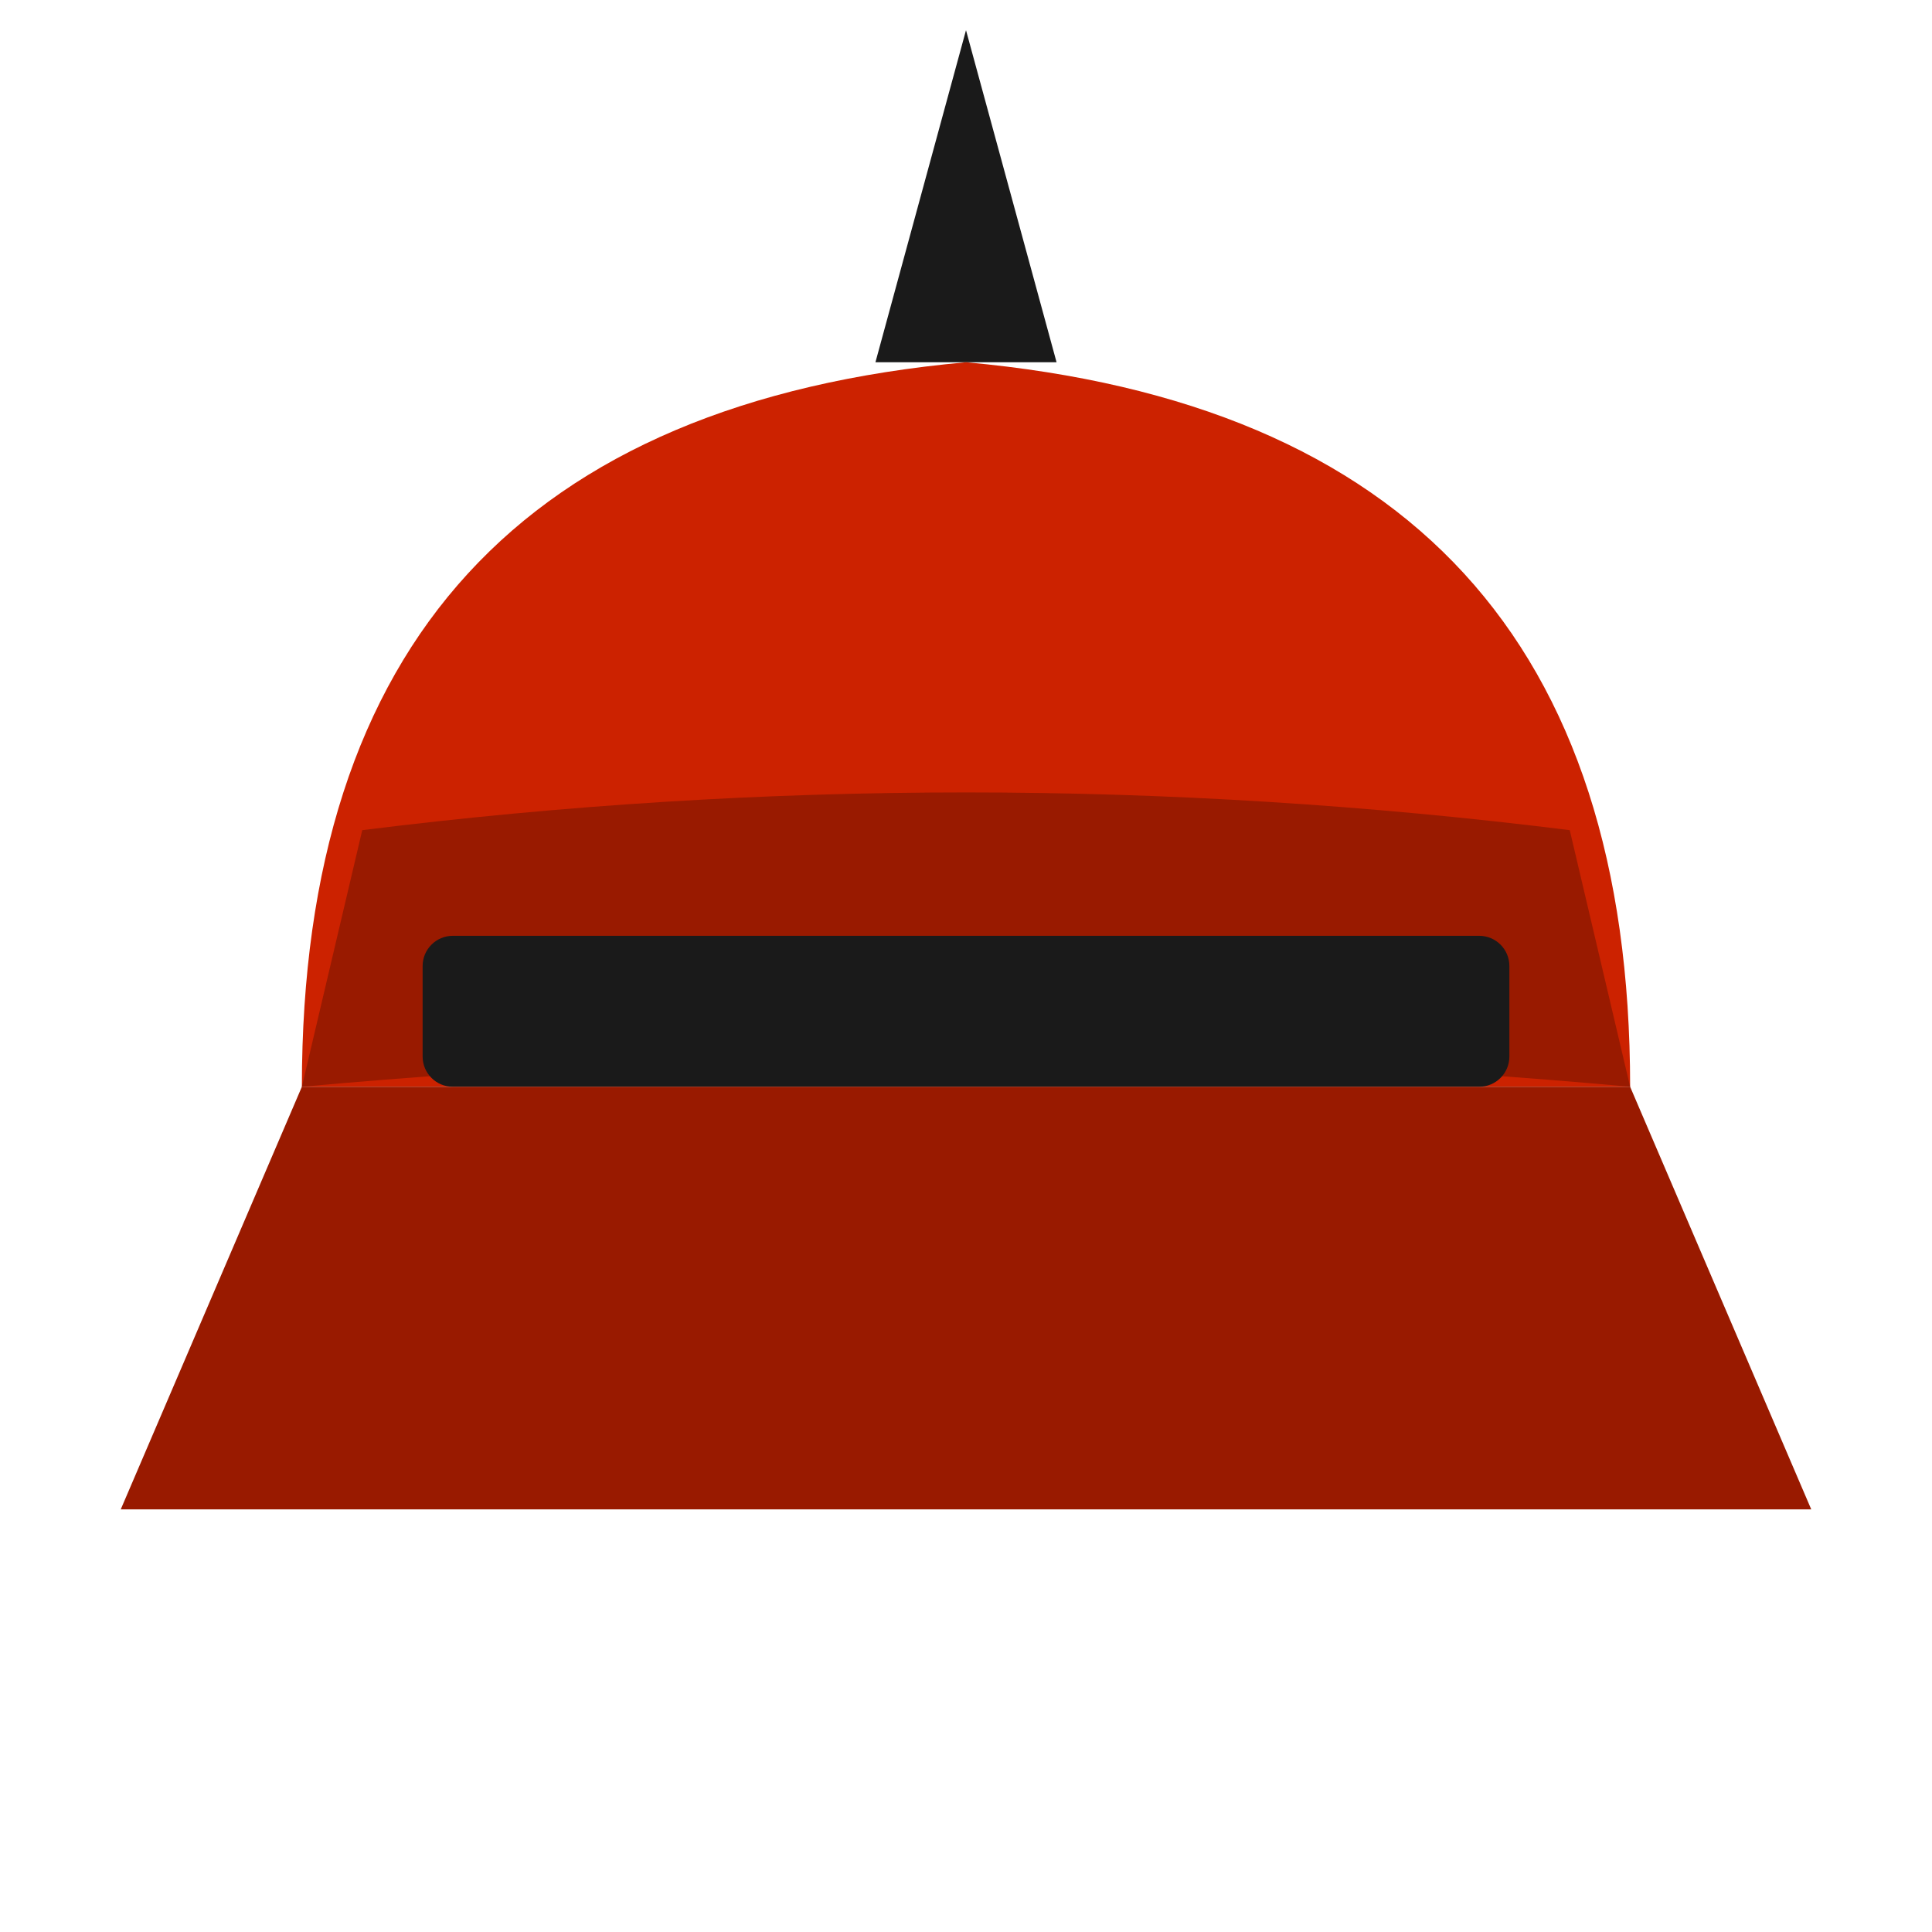
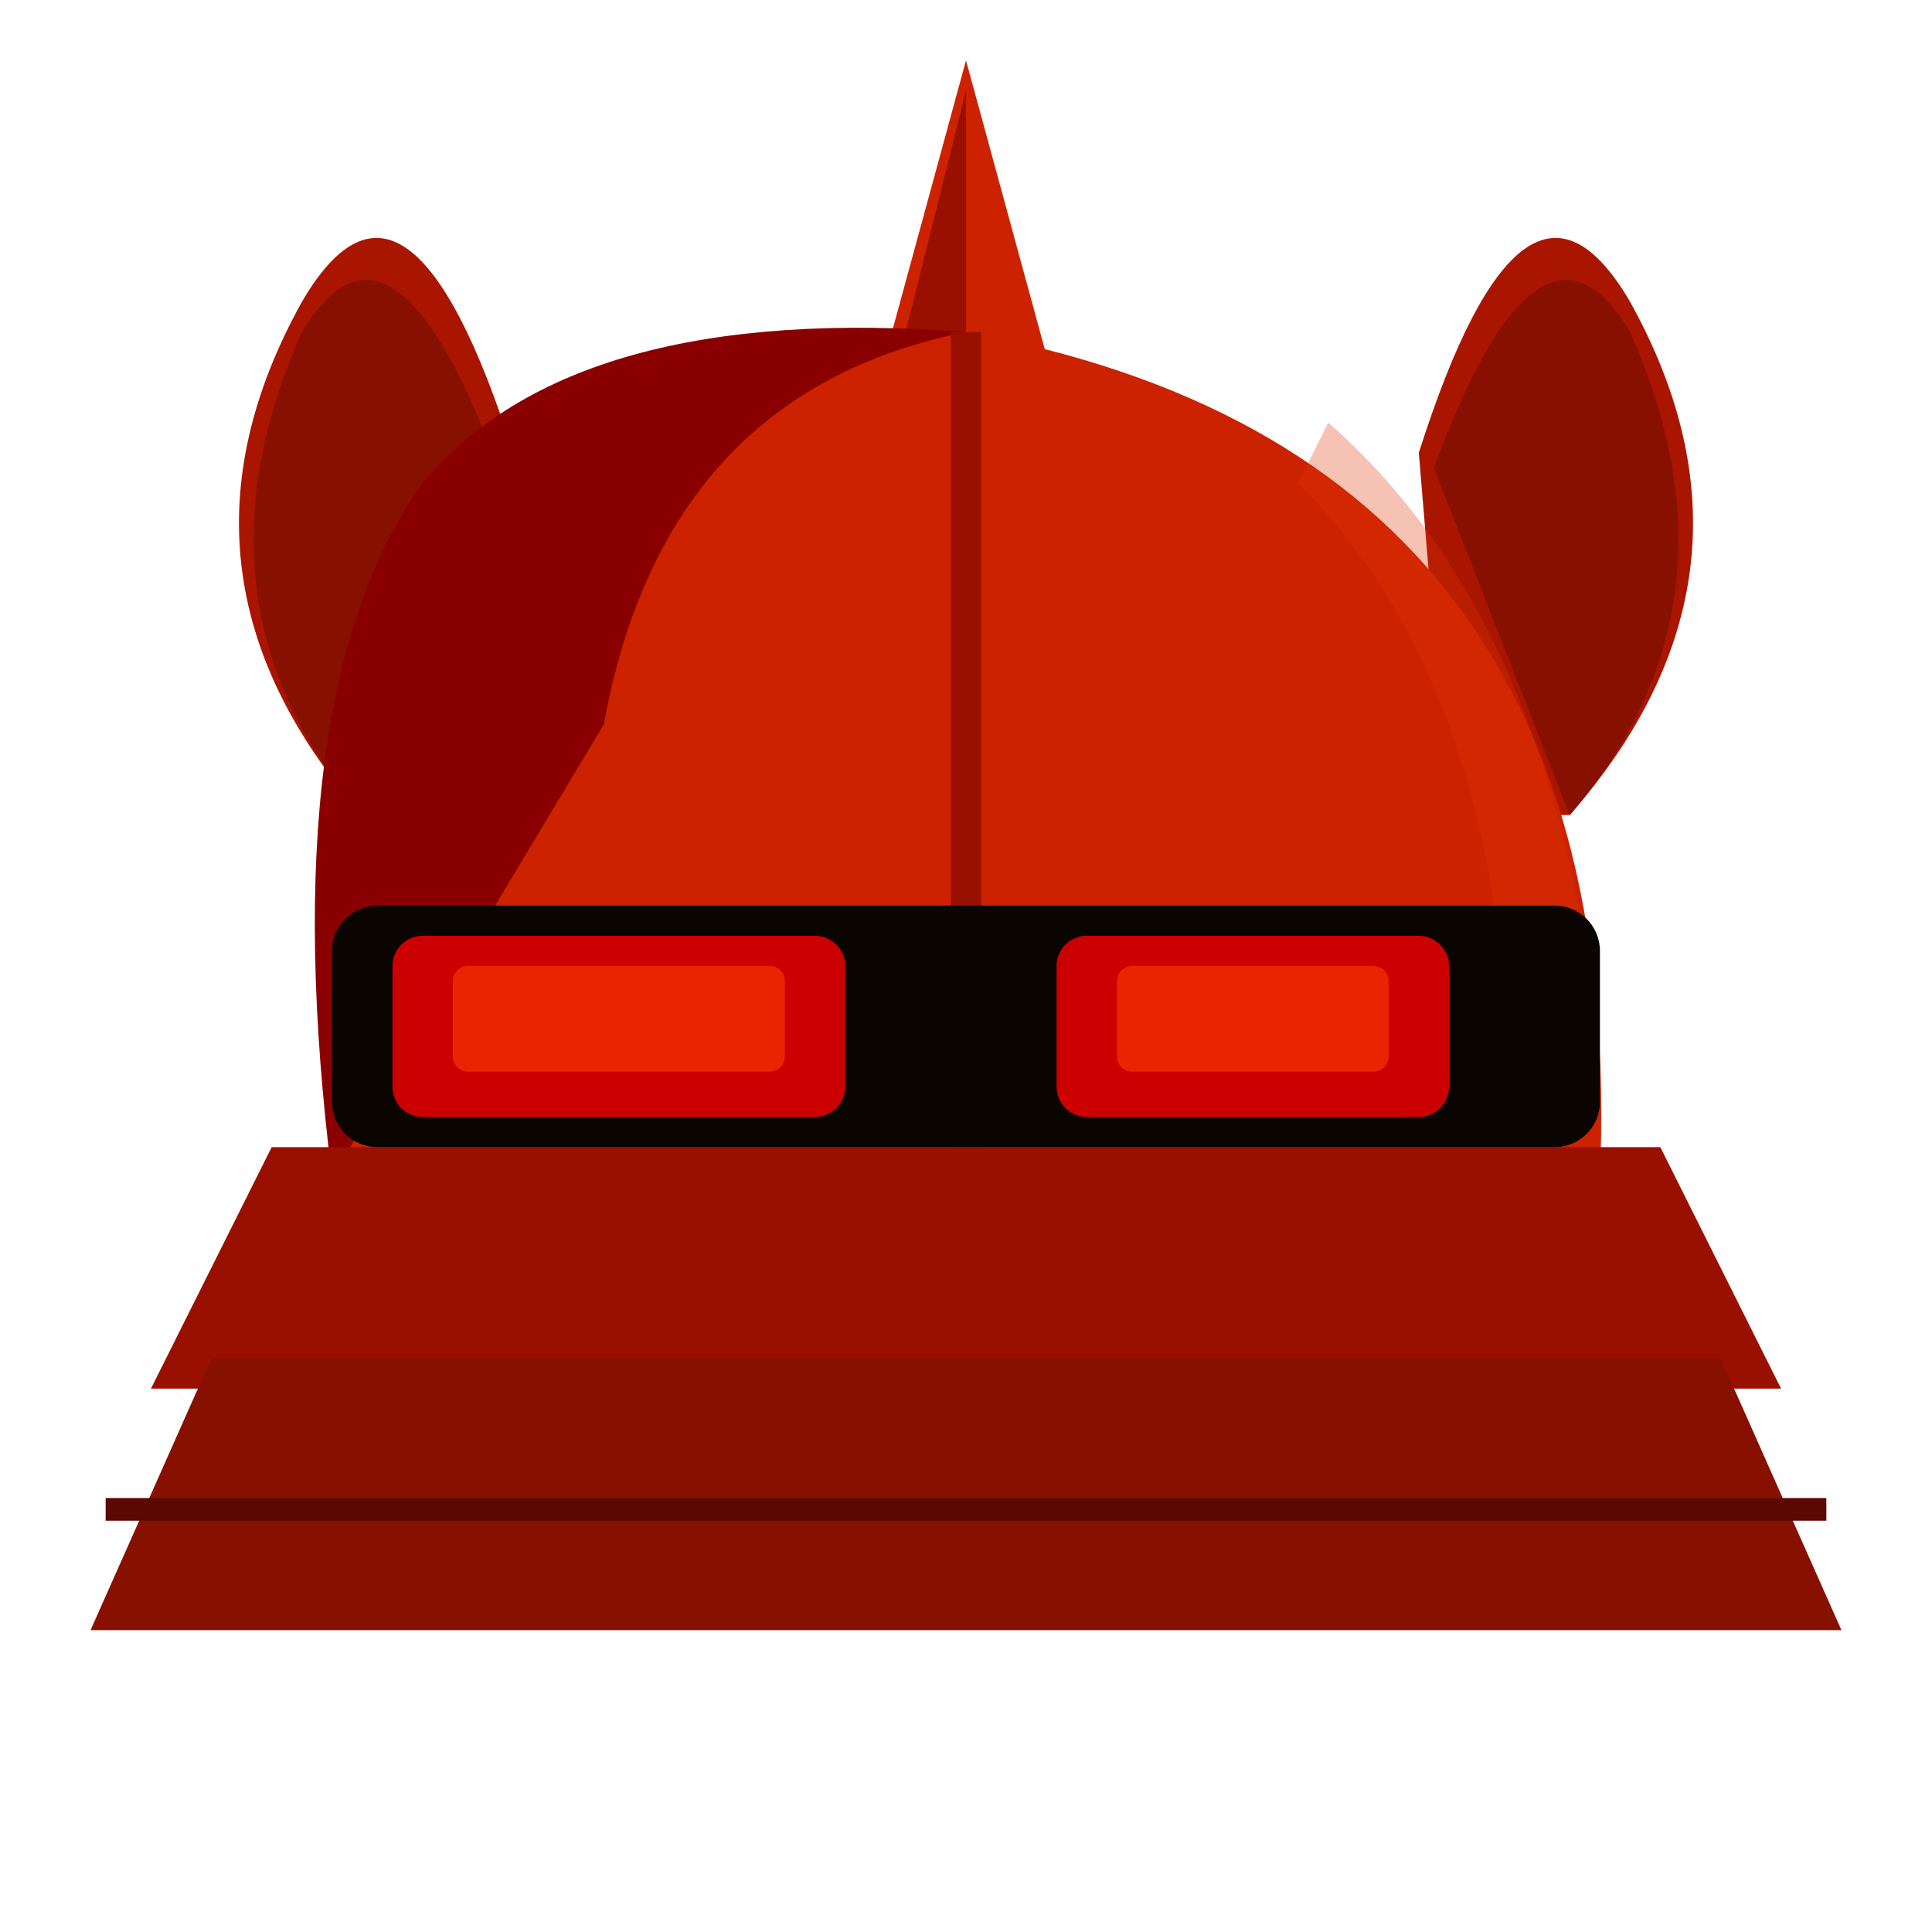
<svg xmlns="http://www.w3.org/2000/svg" viewBox="0 0 128 128">
-   <path d="M58,24 L64,2 L70,24 Z" fill="#1a1a1a" />
-   <path d="M20,72 Q20,28 64,24 Q108,28 108,72 Z" fill="#cc2200" />
-   <path d="M24,55 Q64,50 104,55 L108,72 Q64,68 20,72 Z" fill="#991a00" />
-   <rect x="28" y="62" width="72" height="10" rx="2" fill="#1a1a1a" />
-   <path d="M20,72 L8,100 L120,100 L108,72 Z" fill="#991a00" />
+   <polygon points="58,26 64,4  70,26" fill="#cc2200" />
+   <polygon points="59,26 64,6  64,26" fill="#991000" />
+   <path d="M24,54 Q10,38 20,20 Q27,8 34,30 L32,54 Z" fill="#aa1500" />
+   <path d="M24,54 Q12,40 20,22 Q26,12 33,31 Z" fill="#881000" />
+   <path d="M104,54 Q118,38 108,20 Q101,8 94,30 L96,54 Z" fill="#aa1500" />
+   <path d="M104,54 Q116,40 108,22 Q102,12 95,31 Z" fill="#881000" />
+   <path d="M22,78 Q20,30 64,22 Q108,30 106,78 Z" fill="#cc2200" />
+   <path d="M22,78 Q18,46 28,32 Q38,20 64,22 Q44,26 40,48 Z" fill="#8a0000" />
+   <path d="M88,28 Q104,42 106,72 L100,74 Q100,46 86,32 Z" fill="#e03300" opacity="0.3" />
+   <line x1="64" y1="22" x2="64" y2="76" stroke="#991000" stroke-width="2" />
+   <polygon points="18,76 10,92 118,92 110,76" fill="#991000" />
+   <polygon points="14,90 6,108 122,108 114,90" fill="#881000" />
+   <line x1="7" y1="100" x2="121" y2="100" stroke="#5a0800" stroke-width="1.5" />
+   <rect x="22" y="60" width="84" height="16" rx="3" fill="#0a0500" />
+   <rect x="26" y="62" width="30" height="12" rx="2" fill="#cc0000" />
+   <rect x="70" y="62" width="26" height="12" rx="2" fill="#cc0000" />
+   <rect x="30" y="64" width="22" height="7" rx="1" fill="#ff4400" opacity="0.55" />
+   <rect x="74" y="64" width="18" height="7" rx="1" fill="#ff4400" opacity="0.55" />
</svg>
